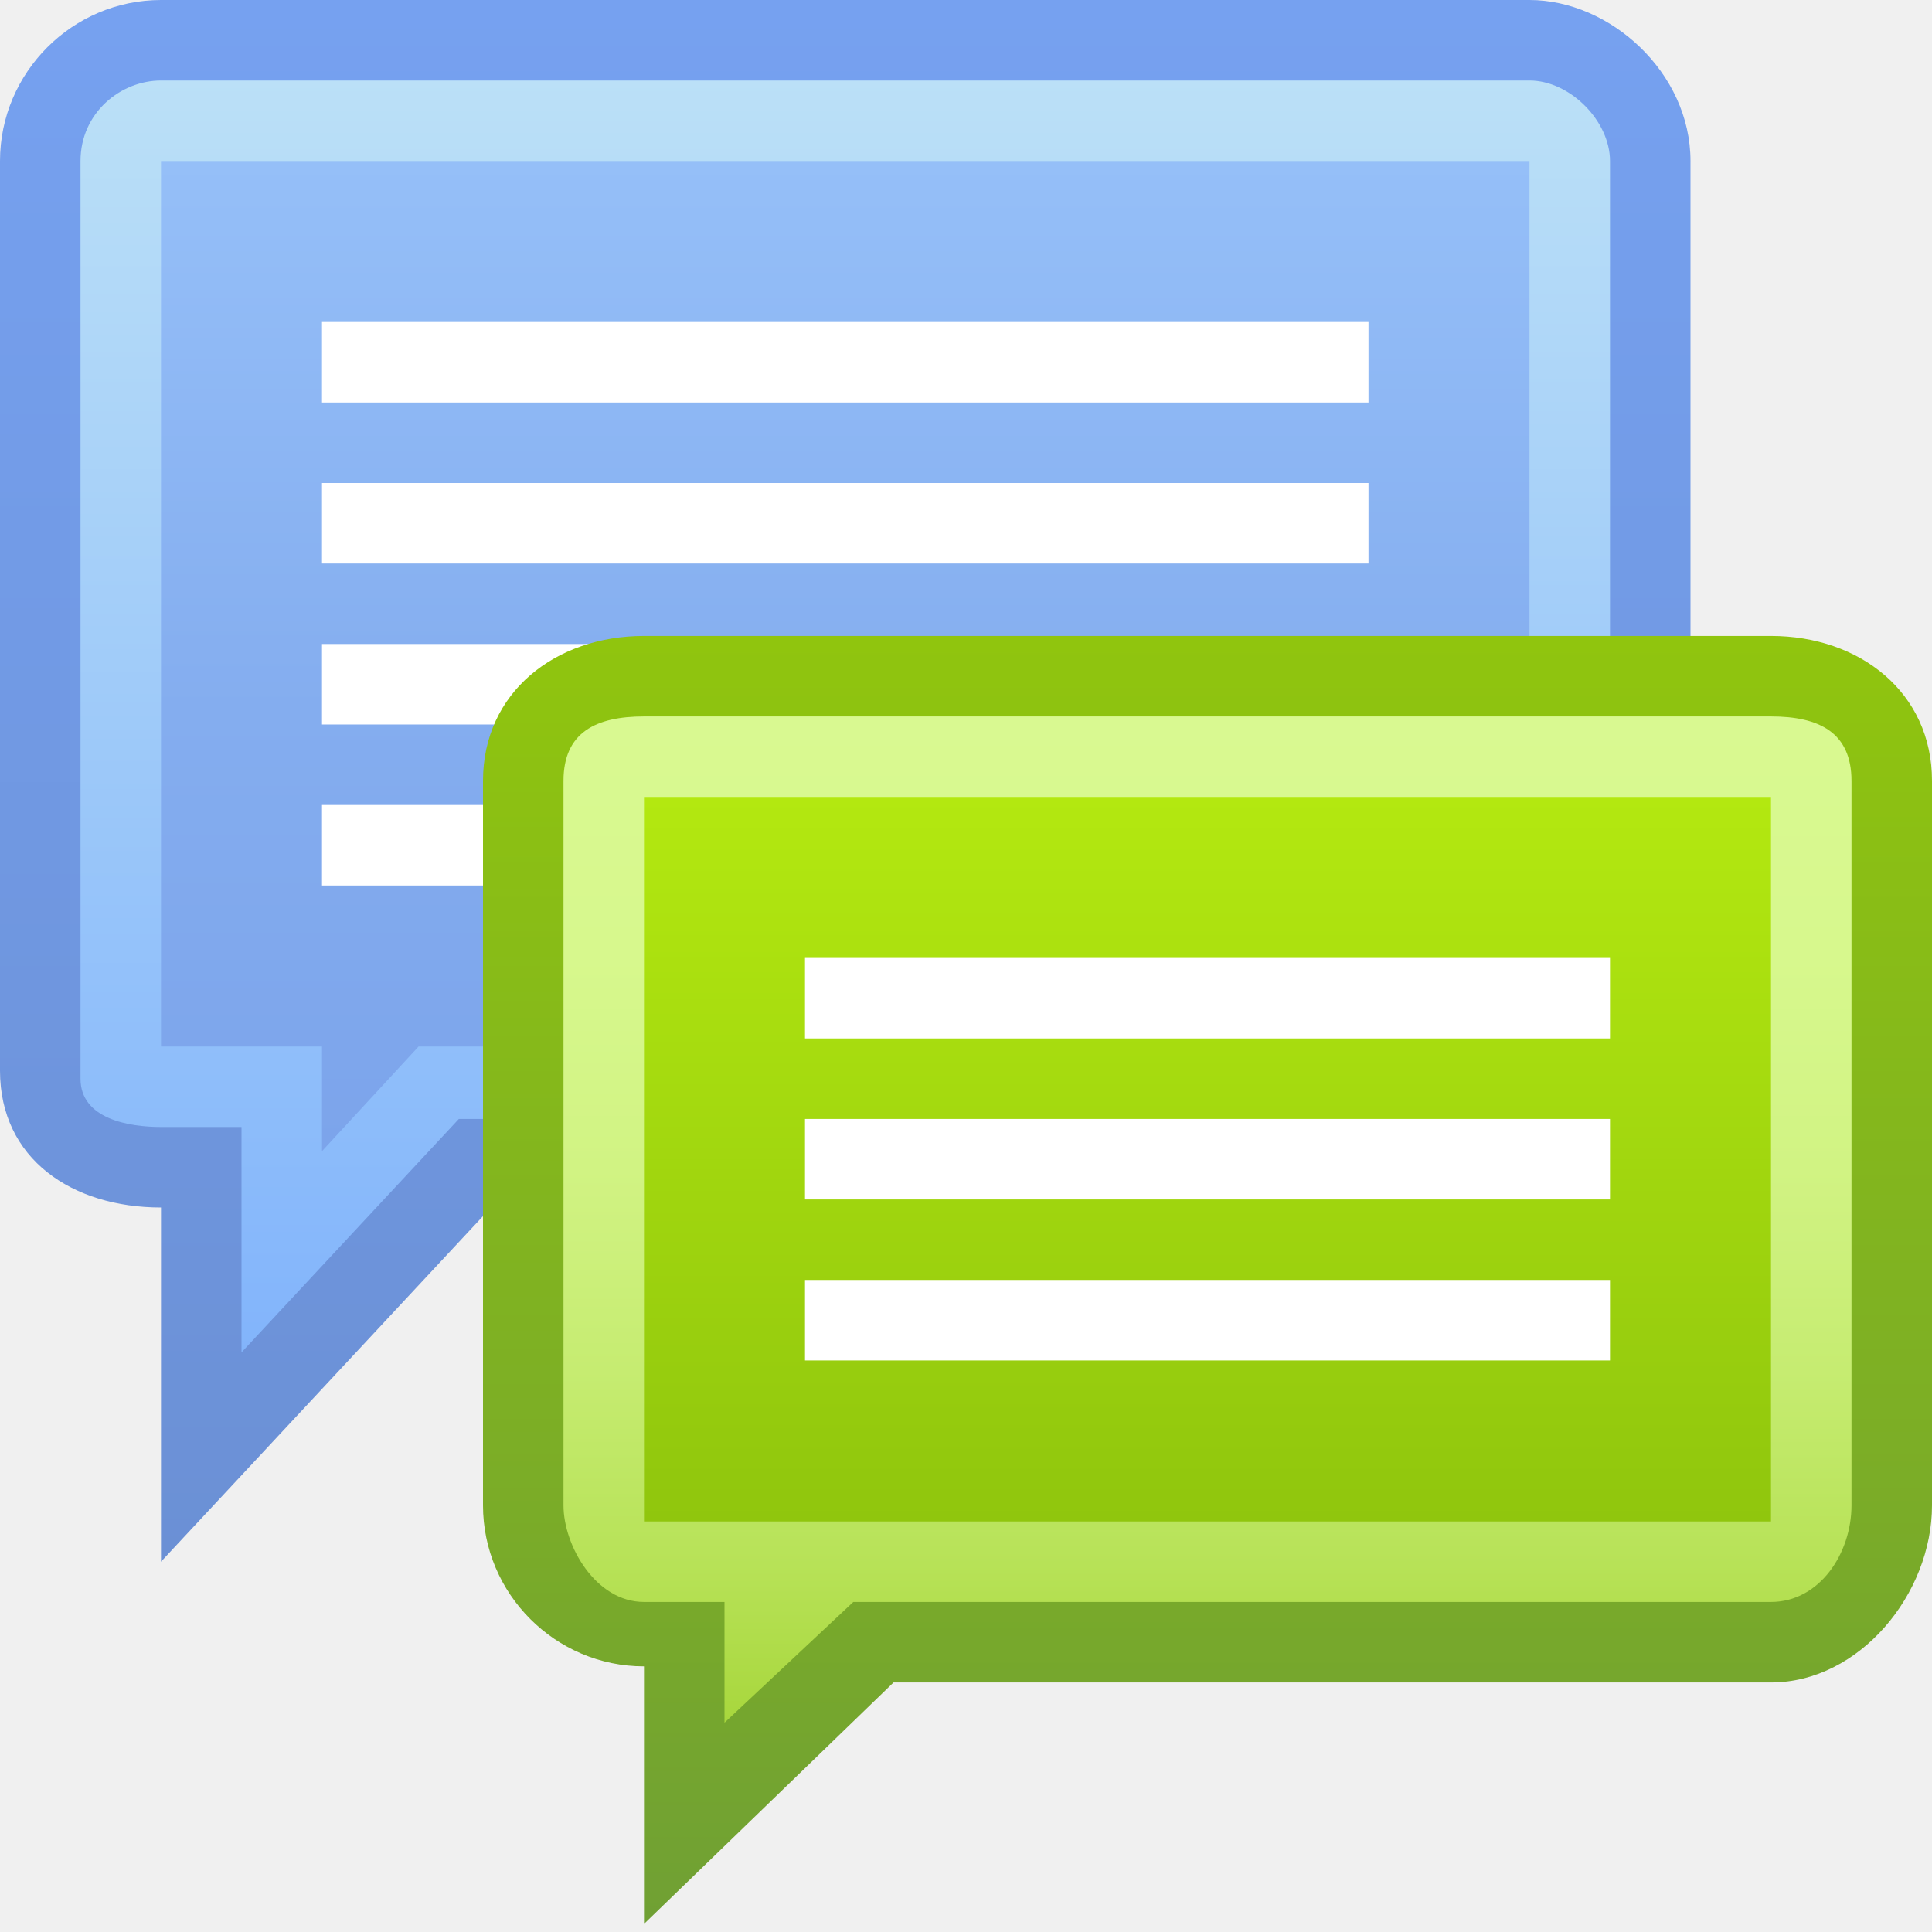
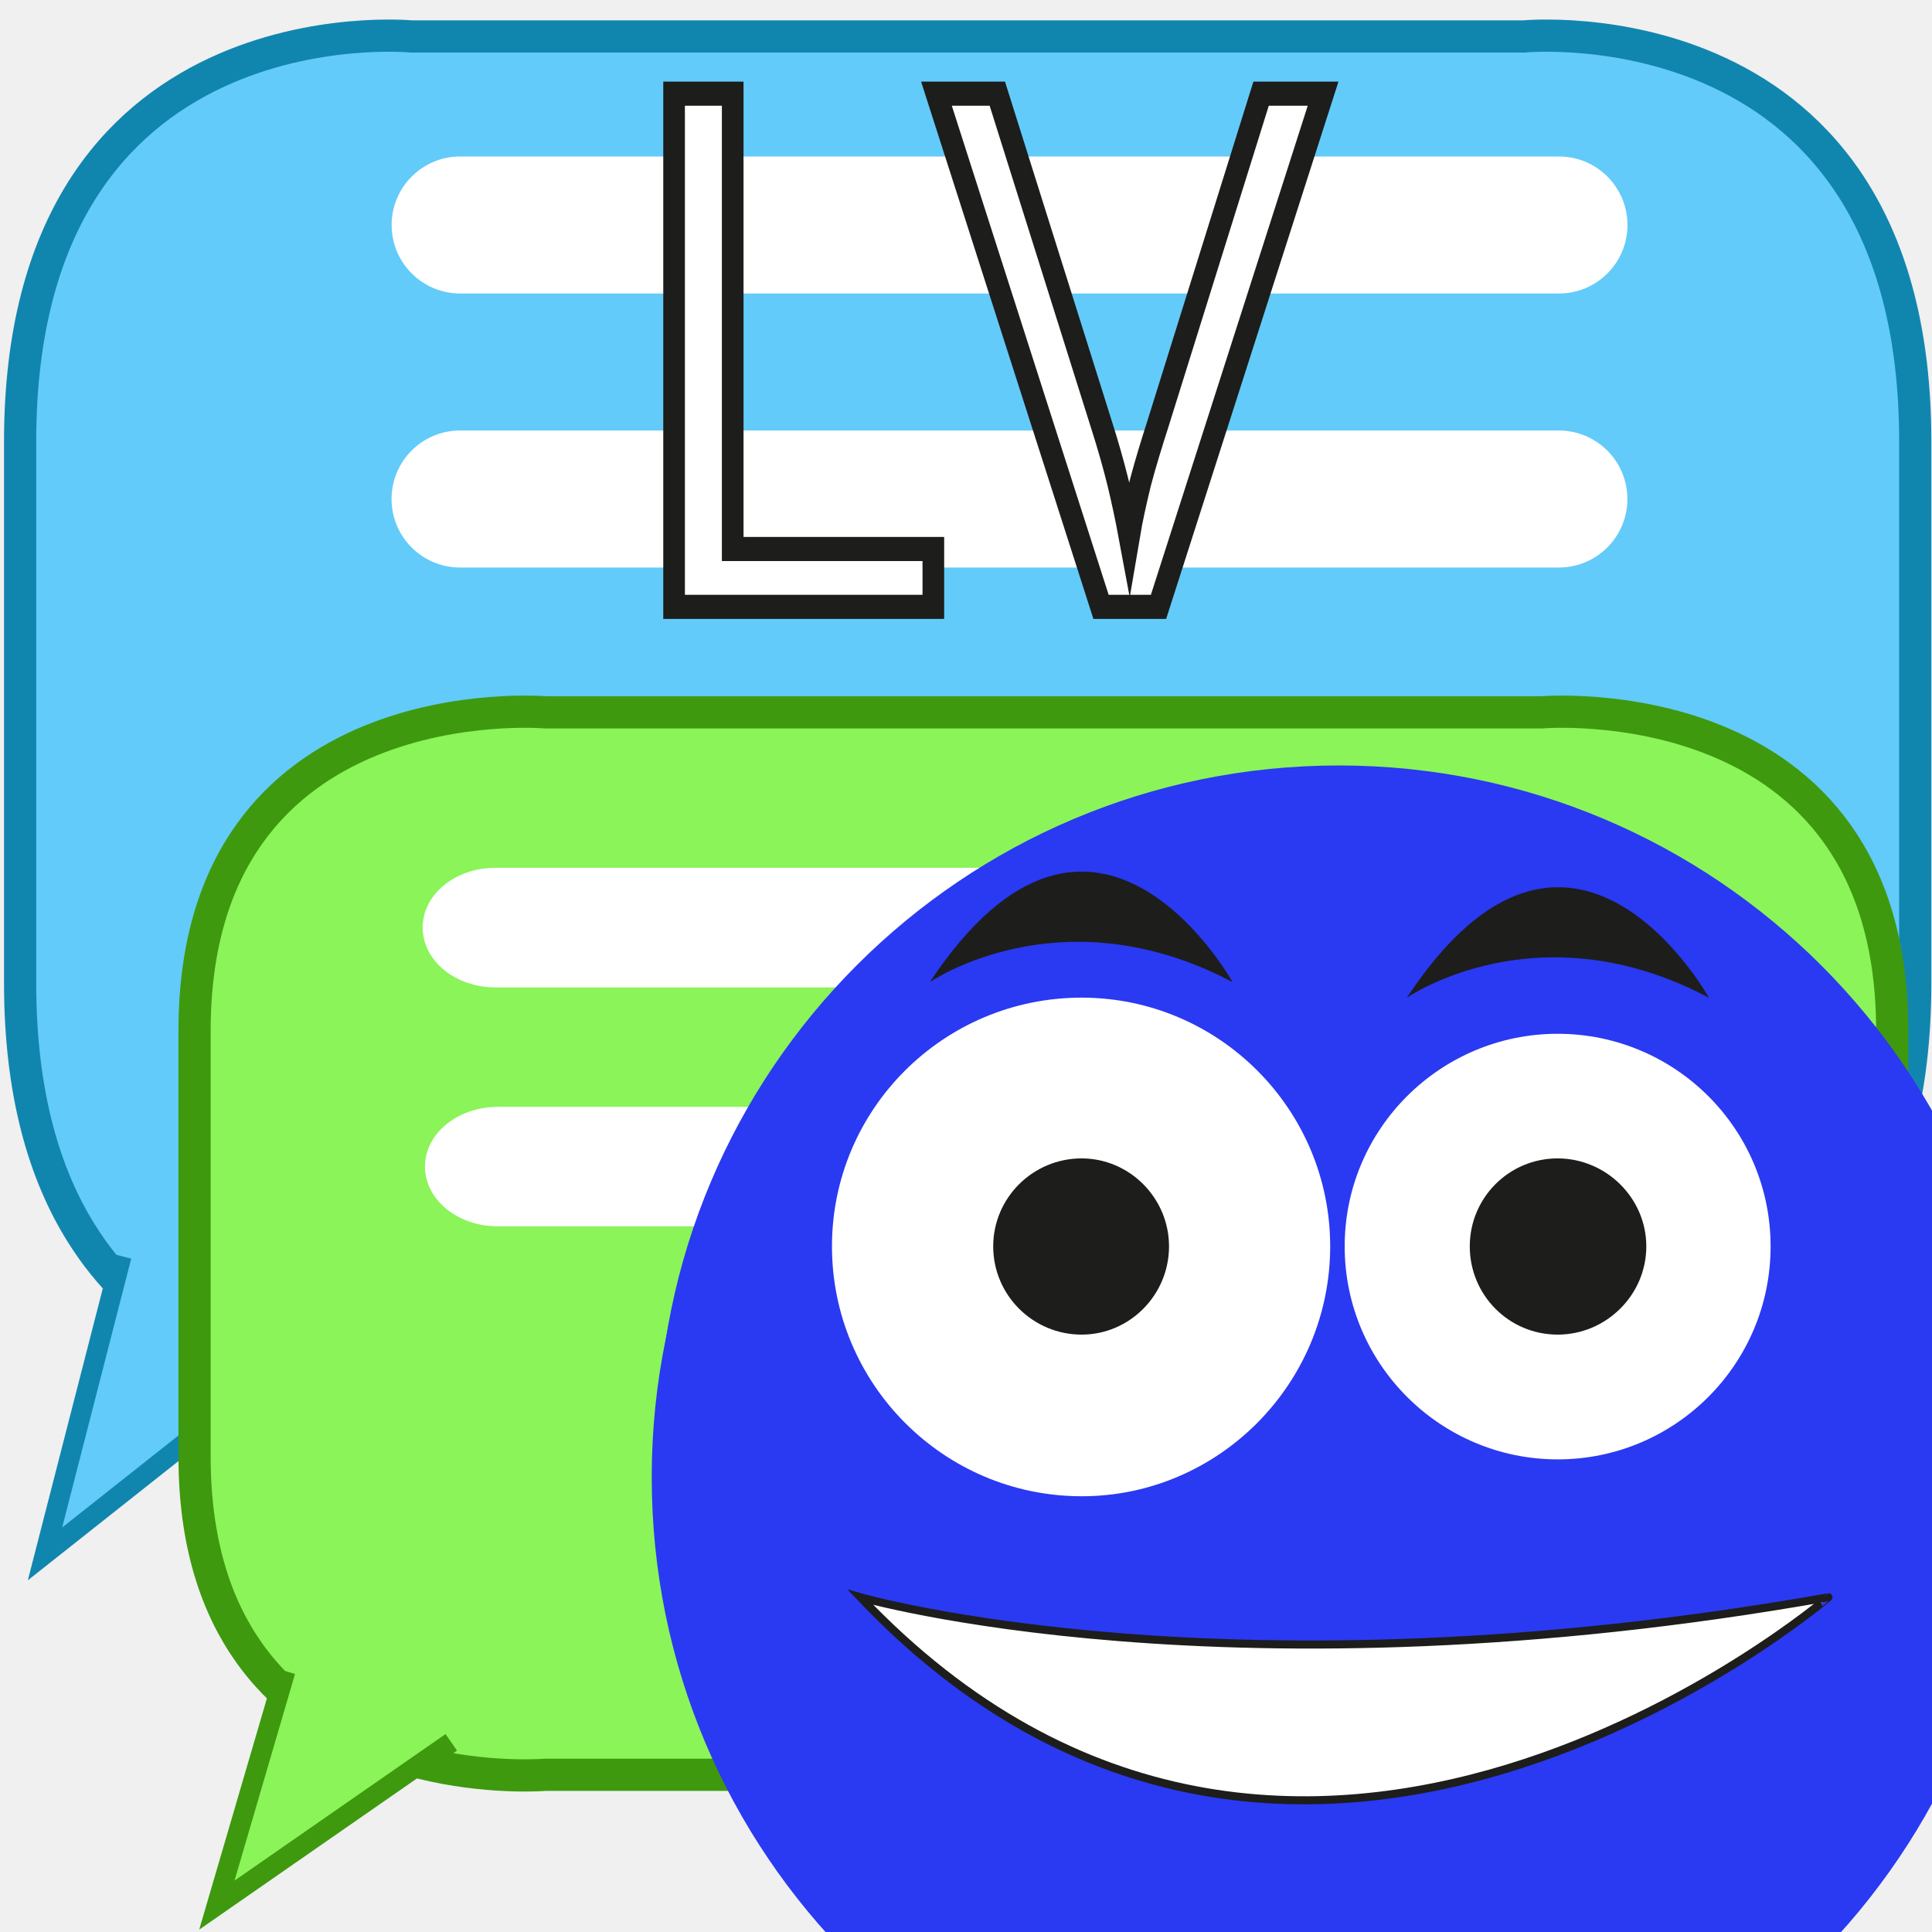
- <svg xmlns="http://www.w3.org/2000/svg" width="24" height="24" viewBox="0 0 24 24" preserveAspectRatio="xMinYMid meet" overflow="visible">
-   <linearGradient id="a" gradientUnits="userSpaceOnUse" x1="10.499" x2="10.499" y2="19.431">
-     <stop offset="0" stop-color="#76A1F0" />
-     <stop offset="1" stop-color="#6B90D5" />
-   </linearGradient>
-   <path d="M19 0H2C.9 0 0 .9 0 2v11.3C0 14.4.9 15 2 15v4.4L6.1 15H19c1.1 0 2-.5 2-1.6V2c0-1.1-1-2-2-2z" fill="url(#a)" />
-   <linearGradient id="b" gradientUnits="userSpaceOnUse" x1="10.499" y1=".953" x2="10.499" y2="16.838">
-     <stop offset="0" stop-color="#BBE0F7" />
-     <stop offset="1" stop-color="#82B4FB" />
-   </linearGradient>
-   <path d="M3 14H2c-.4 0-1-.1-1-.6V2c0-.6.5-1 1-1h17c.5 0 1 .5 1 1v11.3c0 .6-.8.6-1 .6H5.7L3 16.8V14z" fill="url(#b)" />
-   <linearGradient id="c" gradientUnits="userSpaceOnUse" x1="10.498" y1="1.978" x2="10.498" y2="14.314">
-     <stop offset="0" stop-color="#95BFF8" />
-     <stop offset=".557" stop-color="#84ADEF" />
-     <stop offset="1" stop-color="#7CA4EB" />
-   </linearGradient>
-   <path d="M4 13H2V2h17v11H5.2L4 14.3V13z" fill="url(#c)" />
-   <path d="M17 11H4v-1h13v1zm0-3H4v1h13V8zm0-2H4v1h13V6zm0-2H4v1h13V4z" fill="#FFF" />
-   <linearGradient id="d" gradientUnits="userSpaceOnUse" x1="15" y1="7.896" x2="15" y2="23.897">
-     <stop offset="0" stop-color="#90C50E" />
-     <stop offset="1" stop-color="#70A034" />
-   </linearGradient>
-   <path d="M22 7.9H8c-1.1 0-2 .7-2 1.8v9c0 1.1.9 2 2 2v3.2l3.1-3H22c1.1 0 2-1.1 2-2.2v-9c0-1.1-.9-1.8-2-1.8z" fill="url(#d)" />
-   <linearGradient id="e" gradientUnits="userSpaceOnUse" x1="15" y1="8.896" x2="15" y2="21.391">
-     <stop offset="0" stop-color="#D9F991" />
-     <stop offset=".239" stop-color="#D7F88D" />
-     <stop offset=".45" stop-color="#D1F383" />
-     <stop offset=".651" stop-color="#C6EC71" />
-     <stop offset=".844" stop-color="#B7E257" />
-     <stop offset="1" stop-color="#A8D73D" />
-   </linearGradient>
-   <path d="M9 19.9H8c-.6 0-1-.7-1-1.2v-9c0-.6.4-.8 1-.8h14c.6 0 1 .2 1 .8v9c0 .6-.4 1.2-1 1.2H10.6L9 21.4v-1.5z" fill="url(#e)" />
-   <linearGradient id="f" gradientUnits="userSpaceOnUse" x1="15" y1="9.896" x2="15" y2="18.896">
-     <stop offset="0" stop-color="#B3E810" />
-     <stop offset="1" stop-color="#90C60D" />
-   </linearGradient>
-   <path fill="url(#f)" d="M10 18.9H8v-9h14v9H10" />
-   <path d="M20 16.9H10v-1h10v1zm0-3H10v1h10v-1zm0-2H10v1h10v-1z" fill="#FFF" />
+ <svg xmlns="http://www.w3.org/2000/svg" version="1.1" x="0px" y="0px" width="24px" height="24px" viewBox="0 0 24 24" enable-background="new 0 0 24 24" xml:space="preserve">
+   <g id="Camada_1">
+     <g>
+       <path fill="#62CBF9" stroke="#1086AF" stroke-width="0.4" stroke-miterlimit="10" d="M18.928,0.453h-2.818H7.934H5.113    c0,0-4.863-0.474-4.863,5.031v1.697v3.335v1.698c0,1.374,0.304,2.378,0.76,3.106c1.368,2.191,4.104,1.922,4.104,1.922h2.821h8.175    h2.818c0,0,4.864,0.475,4.864-5.028v-1.698V7.181V5.484C23.792-0.021,18.928,0.453,18.928,0.453z" />
+       <polyline fill="#62CBF9" stroke="#1086AF" stroke-width="0.25" stroke-miterlimit="10" points="1.509,15.604 0.559,19.303     3.812,16.729   " />
+     </g>
+     <path fill="#FFFFFF" d="M4.892,13.006c0,0.471,0.381,0.852,0.851,0.852h13.65c0.471,0,0.852-0.381,0.852-0.852l0,0   c0-0.469-0.381-0.85-0.852-0.85H5.743C5.272,12.156,4.892,12.537,4.892,13.006L4.892,13.006z" />
+     <g>
+       <path fill="#8AF458" stroke="#3E990E" stroke-width="0.4" stroke-miterlimit="10" d="M19.149,8.849h-2.525H9.299H6.773    c0,0-4.356-0.373-4.356,3.955v1.334v2.621v1.335c0,1.08,0.272,1.868,0.681,2.442c1.226,1.721,3.676,1.511,3.676,1.511h2.526h7.325    h2.525c0,0,4.356,0.372,4.356-3.953v-1.335v-2.621v-1.334C23.506,8.477,19.149,8.849,19.149,8.849z" />
+       <polyline fill="#8AF458" stroke="#3E990E" stroke-width="0.25" stroke-miterlimit="10" points="3.545,20.759 2.694,23.666     5.606,21.644   " />
+     </g>
+     <g>
+       <path fill="#FFFFFF" d="M5.25,11.522c0,0.411,0.405,0.744,0.904,0.744h14.511c0.5,0,0.904-0.333,0.904-0.744l0,0    c0-0.41-0.404-0.742-0.904-0.742H6.154C5.654,10.78,5.25,11.112,5.25,11.522L5.25,11.522z" />
+       <path fill="#FFFFFF" d="M5.279,14.492c0,0.41,0.405,0.742,0.905,0.742h14.51c0.501,0,0.906-0.332,0.906-0.742l0,0    c0-0.41-0.405-0.742-0.906-0.742H6.184C5.684,13.75,5.279,14.082,5.279,14.492L5.279,14.492z" />
+     </g>
+     <g display="none">
+       <circle display="inline" fill="#2A39F2" cx="14.607" cy="16.745" r="4.347" />
+       <path display="inline" fill="#FFFFFF" d="M14.551,15.467c0,0.877-0.712,1.593-1.586,1.593c-0.879,0-1.591-0.716-1.591-1.593    c0-0.875,0.711-1.585,1.591-1.585C13.839,13.882,14.551,14.592,14.551,15.467z" />
+       <path display="inline" fill="#1D1D1B" d="M13.523,15.467c0,0.311-0.252,0.562-0.559,0.562c-0.312,0-0.563-0.251-0.563-0.562    c0-0.31,0.251-0.562,0.563-0.562C13.271,14.905,13.523,15.157,13.523,15.467z" />
+       <path display="inline" fill="#FFFFFF" d="M17.358,15.467c0,0.752-0.608,1.358-1.357,1.358c-0.747,0-1.358-0.606-1.358-1.358    c0-0.751,0.611-1.356,1.358-1.356C16.75,14.11,17.358,14.716,17.358,15.467z" />
+       <path display="inline" fill="#1D1D1B" d="M16.565,15.467c0,0.311-0.257,0.562-0.564,0.562c-0.312,0-0.56-0.251-0.56-0.562    c0-0.31,0.248-0.562,0.56-0.562C16.309,14.905,16.565,15.157,16.565,15.467z" />
+       <path display="inline" fill="#514595" d="M12.066,14.905" />
+       <path display="inline" fill="#1D1D1B" d="M11.998,13.78c0,0,0.836-0.577,1.929,0C13.927,13.78,13.047,12.196,11.998,13.78z" />
+       <path display="inline" fill="#1D1D1B" d="M15.039,13.882c0,0,0.832-0.581,1.925,0C16.964,13.882,16.085,12.296,15.039,13.882z" />
+       <path display="inline" fill="#FFFFFF" stroke="#1D1D1B" stroke-width="0.1" stroke-miterlimit="10" d="M11.602,17.354" />
+       <path display="inline" fill="#FFFFFF" stroke="#1D1D1B" stroke-width="0.1" stroke-miterlimit="10" d="M11.556,17.704    c0,0,2.348,0.678,6.172,0C17.728,17.704,14.32,20.616,11.556,17.704z" />
+     </g>
+     <path fill="#FFFFFF" d="M4.865,2.795c0,0.47,0.381,0.851,0.851,0.851h13.65c0.47,0,0.851-0.381,0.851-0.851l0,0   c0-0.47-0.381-0.851-0.851-0.851H5.716C5.246,1.944,4.865,2.325,4.865,2.795L4.865,2.795z" />
+     <path fill="#FFFFFF" d="M4.864,6.199c0,0.47,0.381,0.851,0.851,0.851h13.649c0.471,0,0.852-0.381,0.852-0.851l0,0   c0-0.47-0.381-0.851-0.852-0.851H5.715C5.245,5.348,4.864,5.729,4.864,6.199L4.864,6.199z" />
+   </g>
+   <g id="Camada_2">
+     <text transform="matrix(0.8962 0 0 1 7.6035 7.5386)" fill="#FFFFFF" stroke="#1D1D1B" stroke-width="0.3" stroke-miterlimit="10" font-family="'Vani'" font-size="8.923">LV</text>
+     <g>
+       <path fill="#2A39F2" d="M25.034,18.35c0,4.679-3.8,8.469-8.473,8.469c-4.675,0-8.465-3.79-8.465-8.469    c0-4.677,3.79-8.466,8.465-8.466C21.234,9.884,25.034,13.673,25.034,18.35z" />
+       <path fill="#FFFFFF" d="M16.455,15.858c0,1.708-1.386,3.104-3.087,3.104c-1.715,0-3.102-1.396-3.102-3.104    c0-1.705,1.387-3.09,3.102-3.09C15.069,12.769,16.455,14.153,16.455,15.858z" />
+       <path fill="#1D1D1B" d="M14.453,15.858c0,0.604-0.49,1.096-1.085,1.096c-0.607,0-1.099-0.491-1.099-1.096    c0-0.602,0.491-1.093,1.099-1.093C13.963,14.766,14.453,15.257,14.453,15.858z" />
+       <path fill="#FFFFFF" d="M21.926,15.858c0,1.466-1.188,2.646-2.645,2.646c-1.454,0-2.646-1.181-2.646-2.646    c0-1.462,1.192-2.641,2.646-2.641C20.738,13.218,21.926,14.396,21.926,15.858z" />
+       <path fill="#1D1D1B" d="M20.382,15.858c0,0.604-0.499,1.096-1.101,1.096c-0.606,0-1.092-0.491-1.092-1.096    c0-0.602,0.485-1.093,1.092-1.093C19.883,14.766,20.382,15.257,20.382,15.858z" />
+       <path fill="#514595" d="M11.615,14.766" />
+       <path fill="#1D1D1B" d="M11.481,12.575c0,0,1.631-1.126,3.76,0C15.241,12.575,13.527,9.487,11.481,12.575z" />
+       <path fill="#1D1D1B" d="M17.406,12.769c0,0,1.624-1.129,3.753,0C21.159,12.769,19.444,9.681,17.406,12.769z" />
+       <path fill="#FFFFFF" stroke="#1D1D1B" stroke-width="0.1" stroke-miterlimit="10" d="M10.711,19.537" />
+       <path fill="#FFFFFF" stroke="#1D1D1B" stroke-width="0.1" stroke-miterlimit="10" d="M10.62,20.217c0,0,4.573,1.321,12.025,0    C22.646,20.217,16.006,25.892,10.62,20.217z" />
+     </g>
+     <g>
+       <path fill="#2A39F2" d="M25.104,17.975c0,4.679-3.8,8.469-8.473,8.469c-4.675,0-8.465-3.79-8.465-8.469    c0-4.677,3.79-8.466,8.465-8.466C21.304,9.509,25.104,13.298,25.104,17.975z" />
+       <path fill="#FFFFFF" d="M16.524,15.483c0,1.708-1.386,3.104-3.087,3.104c-1.715,0-3.102-1.396-3.102-3.104    c0-1.705,1.387-3.09,3.102-3.09C15.139,12.394,16.524,13.778,16.524,15.483z" />
+       <path fill="#1D1D1B" d="M14.522,15.483c0,0.604-0.49,1.096-1.085,1.096c-0.607,0-1.099-0.491-1.099-1.096    c0-0.602,0.491-1.093,1.099-1.093C14.032,14.391,14.522,14.882,14.522,15.483z" />
+       <path fill="#FFFFFF" d="M21.995,15.483c0,1.466-1.188,2.646-2.645,2.646c-1.454,0-2.646-1.181-2.646-2.646    c0-1.462,1.192-2.641,2.646-2.641C20.808,12.843,21.995,14.021,21.995,15.483z" />
+       <path fill="#1D1D1B" d="M20.451,15.483c0,0.604-0.499,1.096-1.101,1.096c-0.606,0-1.092-0.491-1.092-1.096    c0-0.602,0.485-1.093,1.092-1.093C19.952,14.391,20.451,14.882,20.451,15.483z" />
+       <path fill="#514595" d="M11.685,14.391" />
+       <path fill="#1D1D1B" d="M11.551,12.2c0,0,1.631-1.126,3.76,0C15.311,12.2,13.597,9.112,11.551,12.2z" />
+       <path fill="#1D1D1B" d="M17.476,12.394c0,0,1.624-1.129,3.753,0C21.229,12.394,19.514,9.306,17.476,12.394z" />
+       <path fill="#FFFFFF" stroke="#1D1D1B" stroke-width="0.1" stroke-miterlimit="10" d="M10.78,19.162" />
+       <path fill="#FFFFFF" stroke="#1D1D1B" stroke-width="0.1" stroke-miterlimit="10" d="M10.689,19.842c0,0,4.573,1.321,12.025,0    C22.715,19.842,16.075,25.517,10.689,19.842z" />
+     </g>
+   </g>
</svg>
